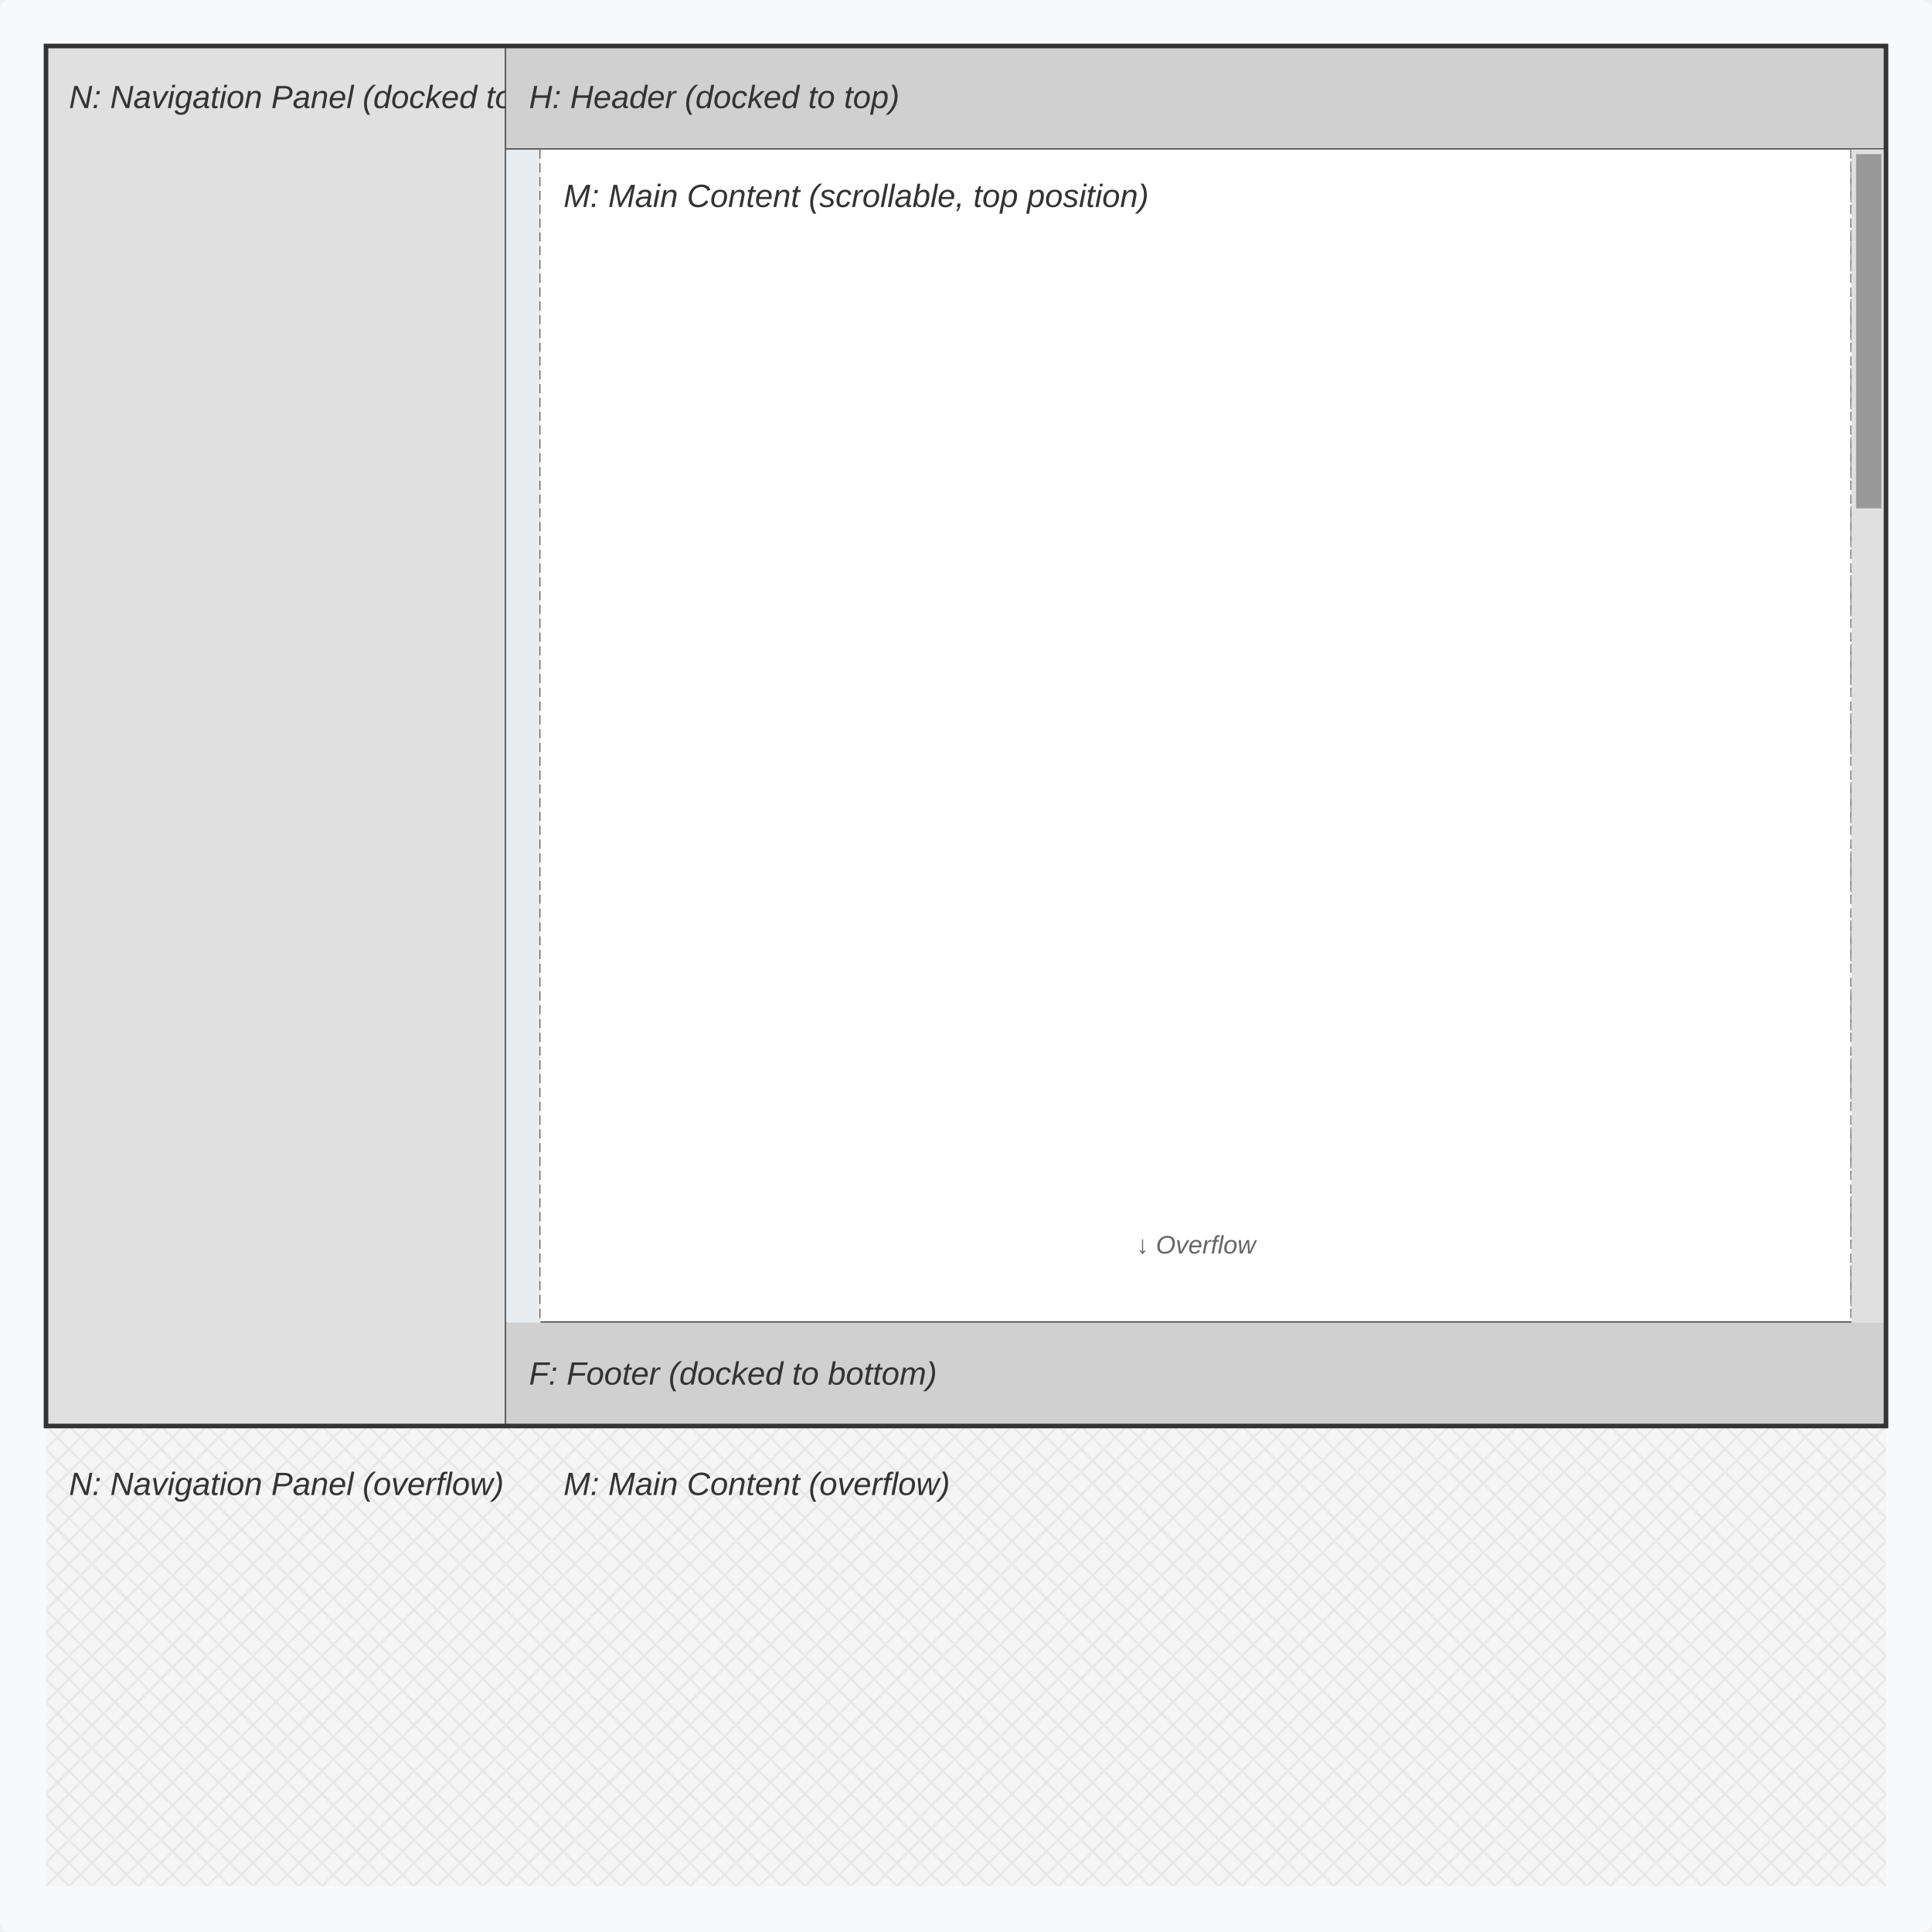
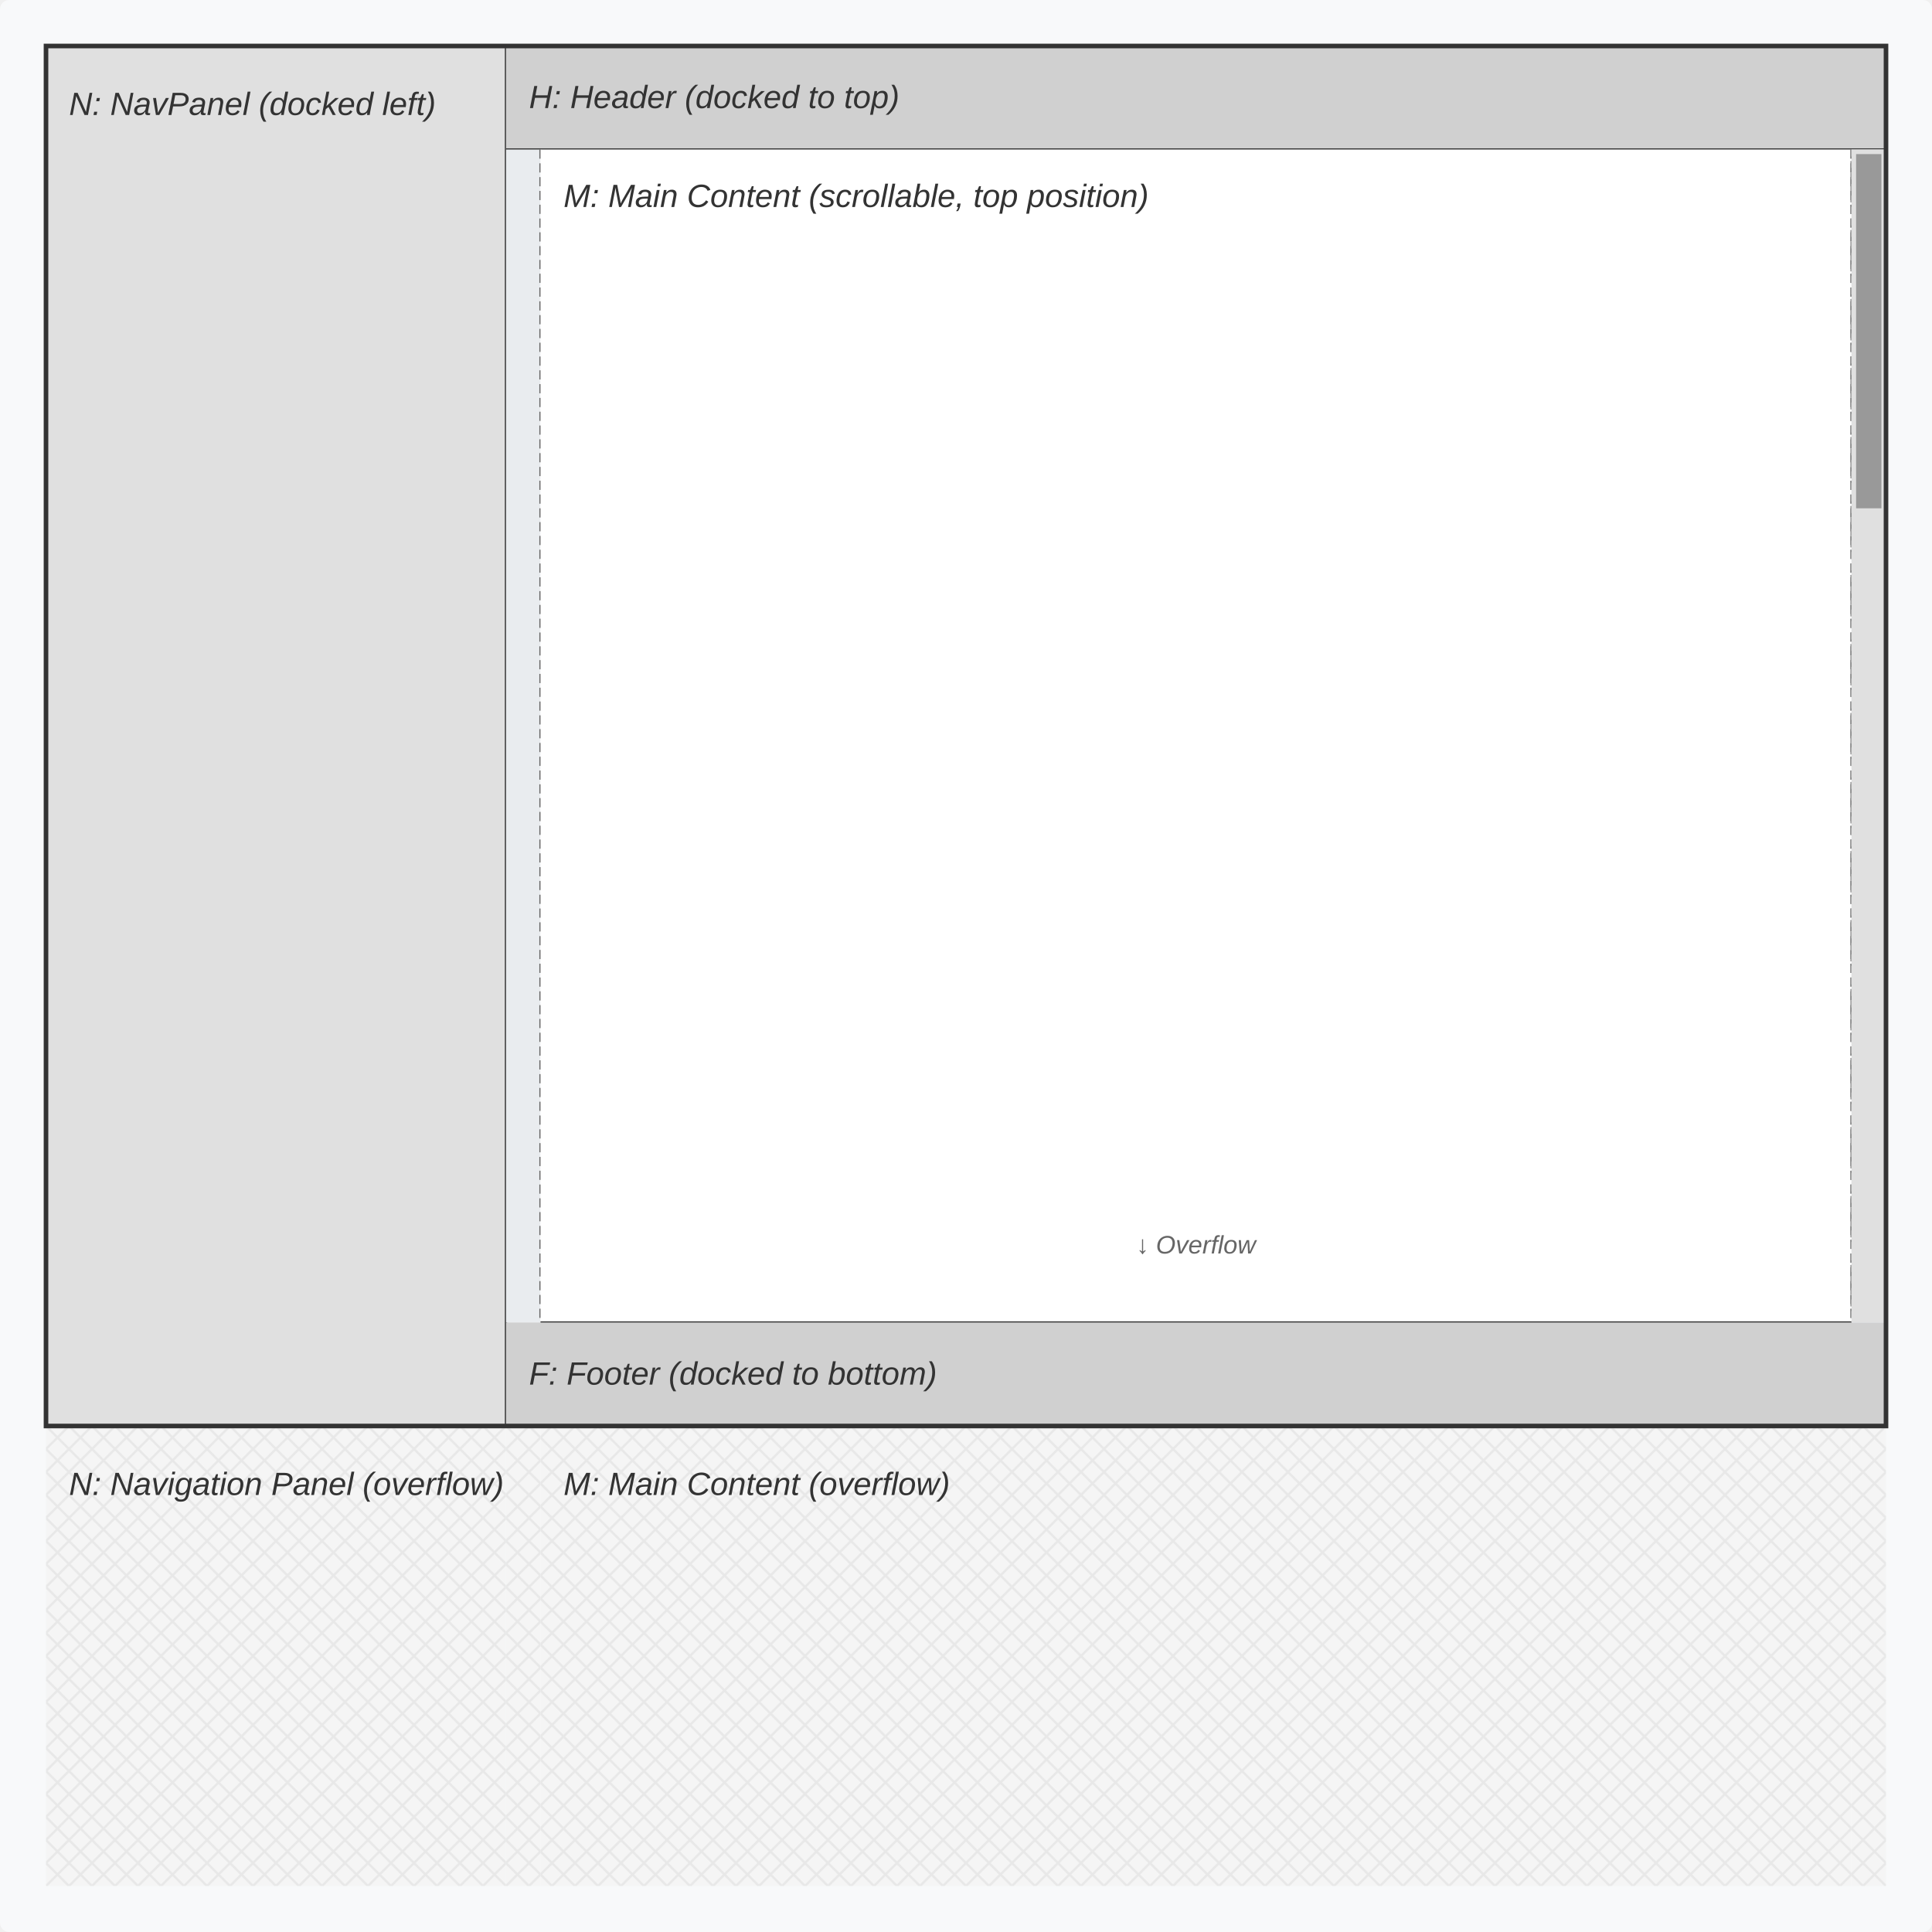
<svg xmlns="http://www.w3.org/2000/svg" viewBox="0 0 840 840" width="840" height="840">
  <defs>
    <style>
      /* Backgrounds */
      .container-bg { fill: #f8f9fa; }
      .gutter { fill: #e9ecef; }
      
      /* Blocks - FILL ONLY, NO STROKE */
      .header { fill: #d0d0d0; }
      .nav { fill: #e0e0e0; }
      .content { fill: #ffffff; }
      .footer { fill: #d0d0d0; }
      .overflow-bg { fill: url(#overflowPattern); }
      
      /* Borders */
      .main-screen-border { stroke: #333; stroke-width: 2; fill: none; }
      .block-border { stroke: #333; stroke-width: 1; fill: none; }
      .gutter-edge { stroke: #666; stroke-width: 1; stroke-dasharray: 4,2; fill: none; }
      
      /* Scrollbar */
      .scrollbar { fill: #999; }
      .scrollbar-border { stroke: #999; stroke-width: 1; stroke-dasharray: 3,2; fill: none; }
      
      /* Text */
      .text { font-family: Arial, sans-serif; font-size: 14px; fill: #333; text-anchor: start; font-style: italic; }
      .text-overflow { font-family: Arial, sans-serif; font-size: 11px; fill: #666; text-anchor: middle; font-style: italic; }
      .text-center { font-family: Arial, sans-serif; font-size: 14px; fill: #666; text-anchor: middle; font-style: italic; }
    </style>
    <pattern id="overflowPattern" patternUnits="userSpaceOnUse" width="10" height="10">
      <rect width="10" height="10" fill="#f5f5f5" />
      <path d="M 0,0 L 10,10 M 10,0 L 0,10" stroke="#e8e8e8" stroke-width="1" fill="none" />
    </pattern>
  </defs>
  <rect class="container-bg" x="0" y="0" width="840" height="840" rx="4" />
  <rect class="nav" x="20" y="20" width="200" height="600" />
  <line class="block-border" x1="220" y1="20" x2="220" y2="620" />
-   <text class="text" x="30" y="47">N: Navigation Panel (docked to left)</text>
+   <text class="text" x="30" y="50">N: NavPanel (docked left)</text>
  <rect class="header" x="220" y="20" width="600" height="45" />
  <line class="block-border" x1="220" y1="65" x2="820" y2="65" />
  <text class="text" x="230" y="47">H: Header (docked to top)</text>
  <rect class="gutter" x="220" y="65" width="15" height="510" />
  <line class="gutter-edge" x1="235" y1="65" x2="235" y2="575" />
  <rect class="content" x="235" y="65" width="570" height="510" />
  <text class="text" x="245" y="90">M: Main Content (scrollable, top position)</text>
  <text class="text-overflow" x="520" y="545">↓ Overflow</text>
  <line class="gutter-edge" x1="805" y1="65" x2="805" y2="575" />
  <rect class="gutter" x="805" y="65" width="15" height="510" />
  <line class="block-border" x1="235" y1="575" x2="805" y2="575" />
  <rect class="footer" x="220" y="575" width="600" height="45" />
  <text class="text" x="230" y="602">F: Footer (docked to bottom)</text>
  <line class="scrollbar-border" x1="805" y1="65" x2="805" y2="575" />
  <rect fill="#e0e0e0" x="805" y="65" width="15" height="510" />
  <rect class="scrollbar" x="807" y="67" width="11" height="154" />
  <rect class="nav overflow-bg" x="20" y="620" width="200" height="200" />
  <text class="text" x="30" y="650">N: Navigation Panel (overflow)</text>
  <rect class="gutter overflow-bg" x="220" y="620" width="15" height="200" />
  <rect class="content overflow-bg" x="235" y="620" width="570" height="200" />
  <text class="text" x="245" y="650">M: Main Content (overflow)</text>
  <rect class="gutter overflow-bg" x="805" y="620" width="15" height="200" />
  <rect class="main-screen-border" x="20" y="20" width="800" height="600" />
</svg>
